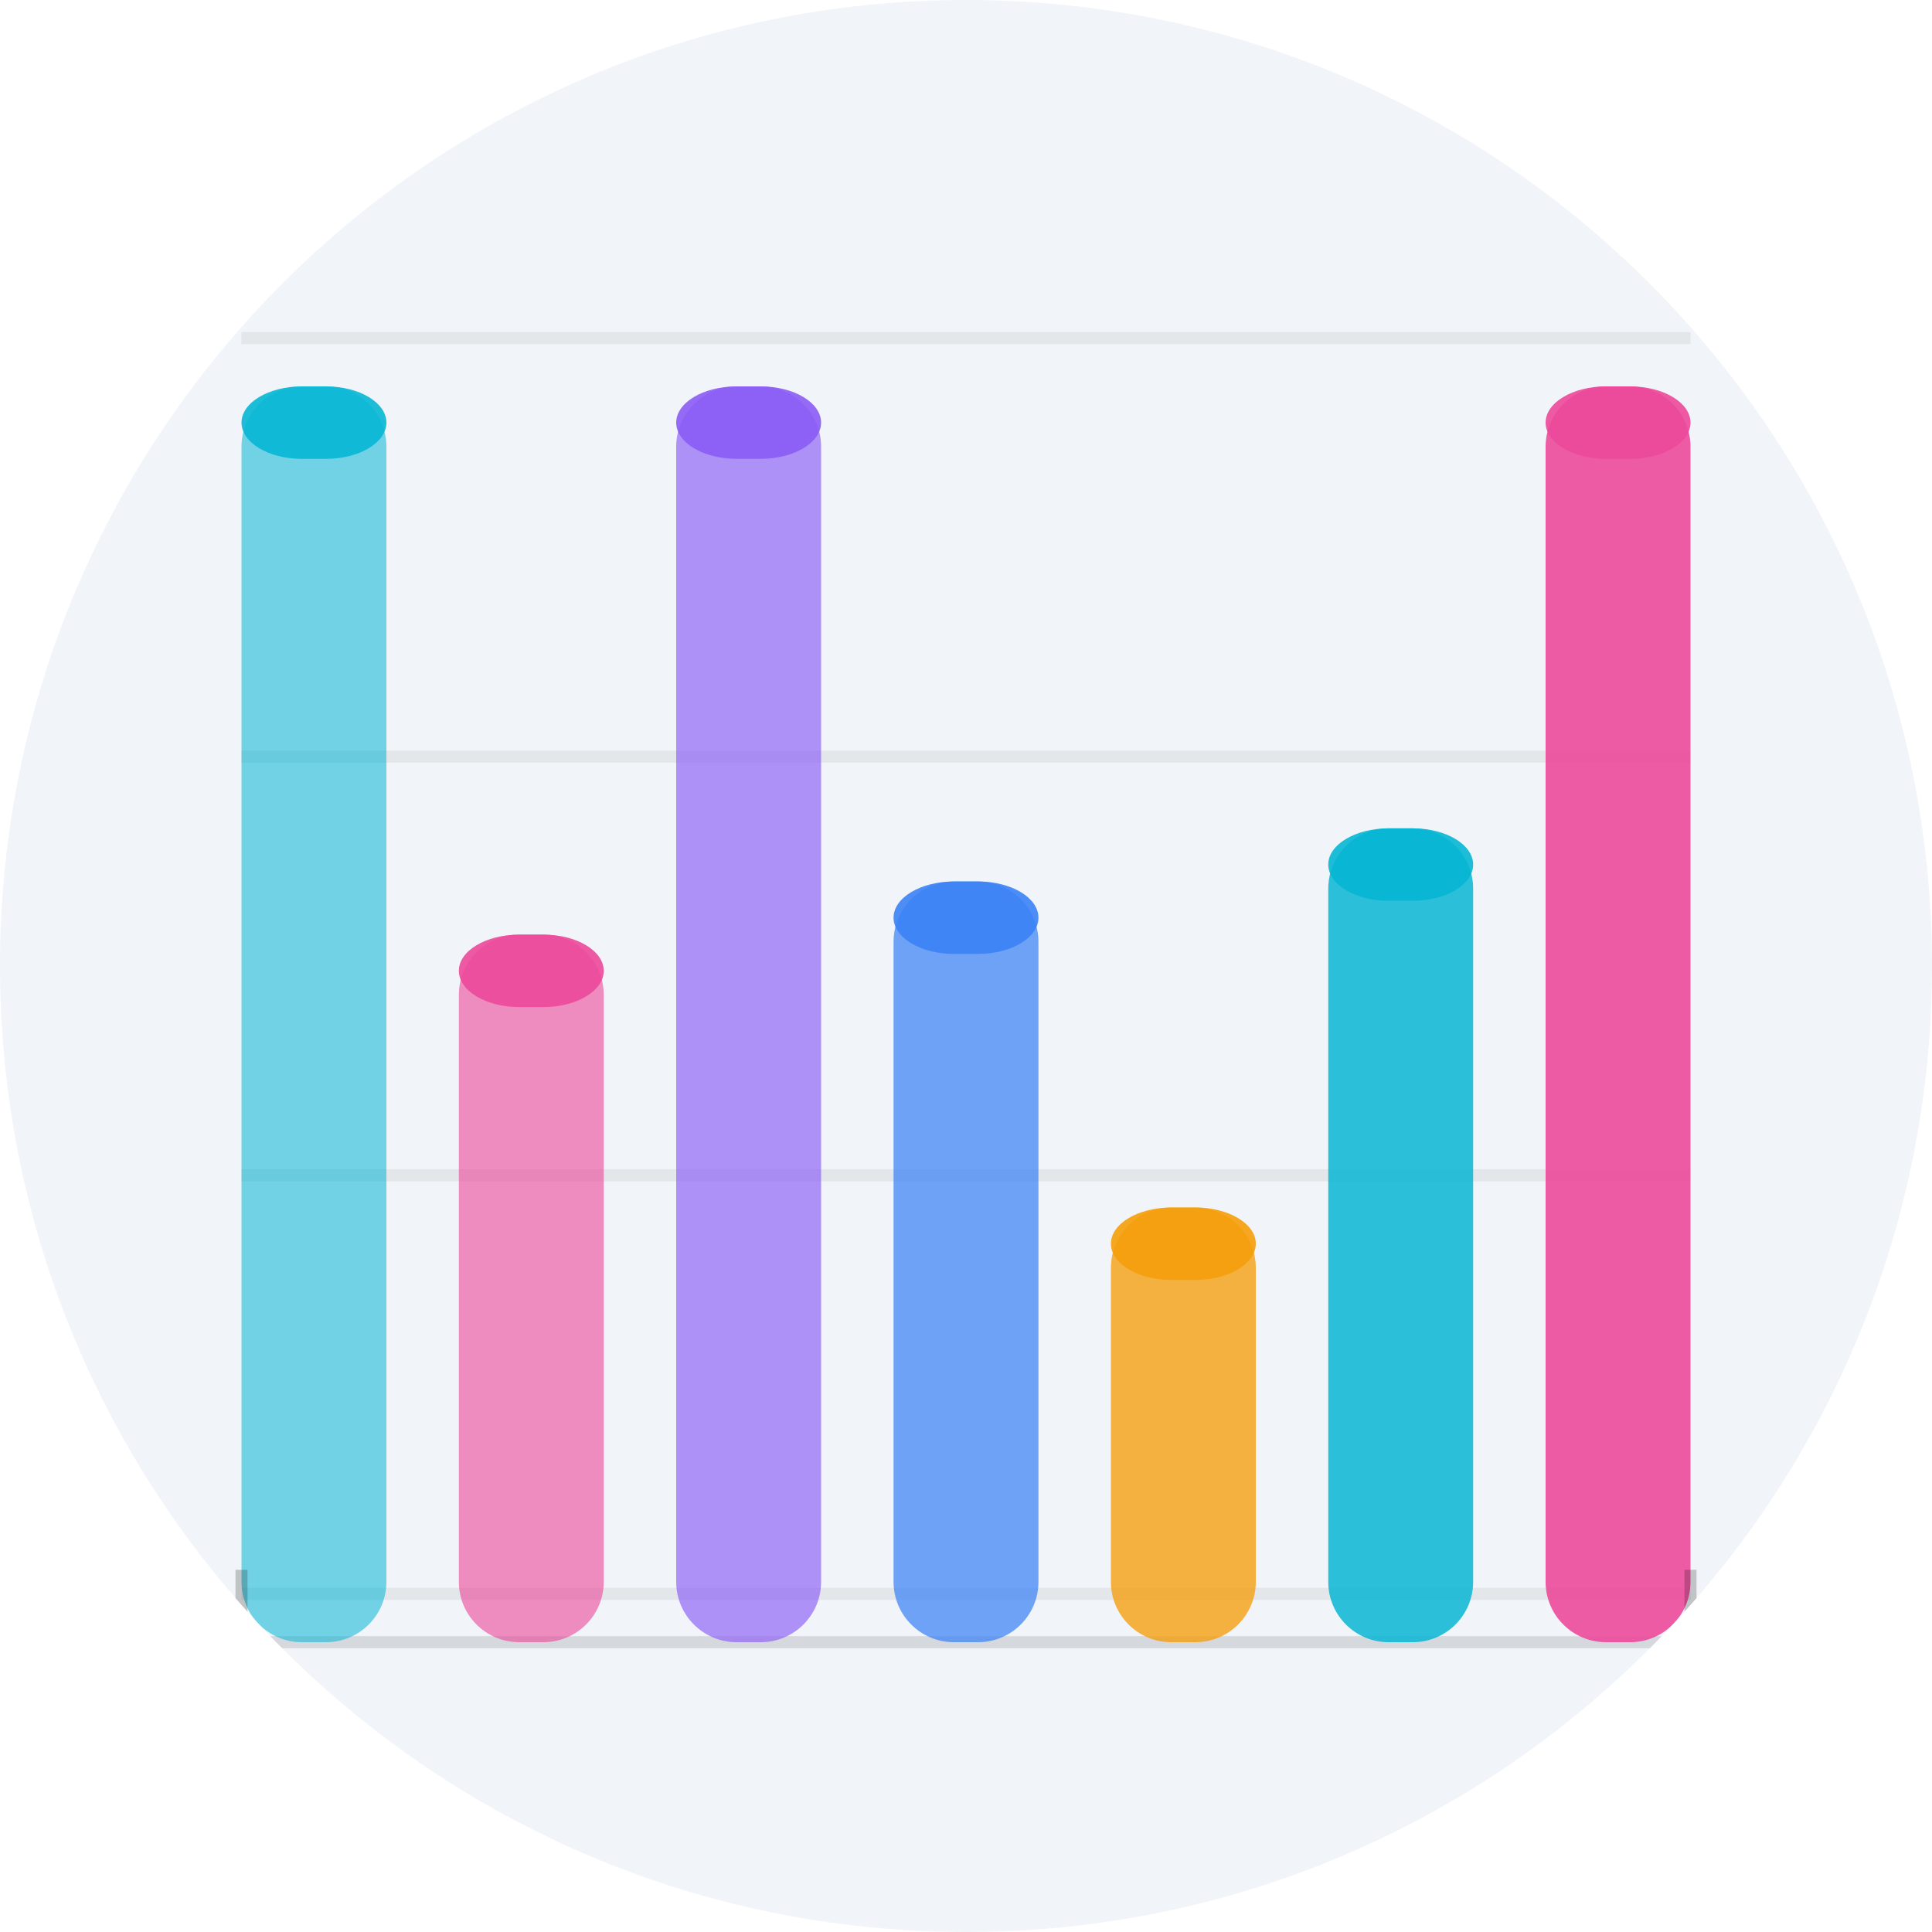
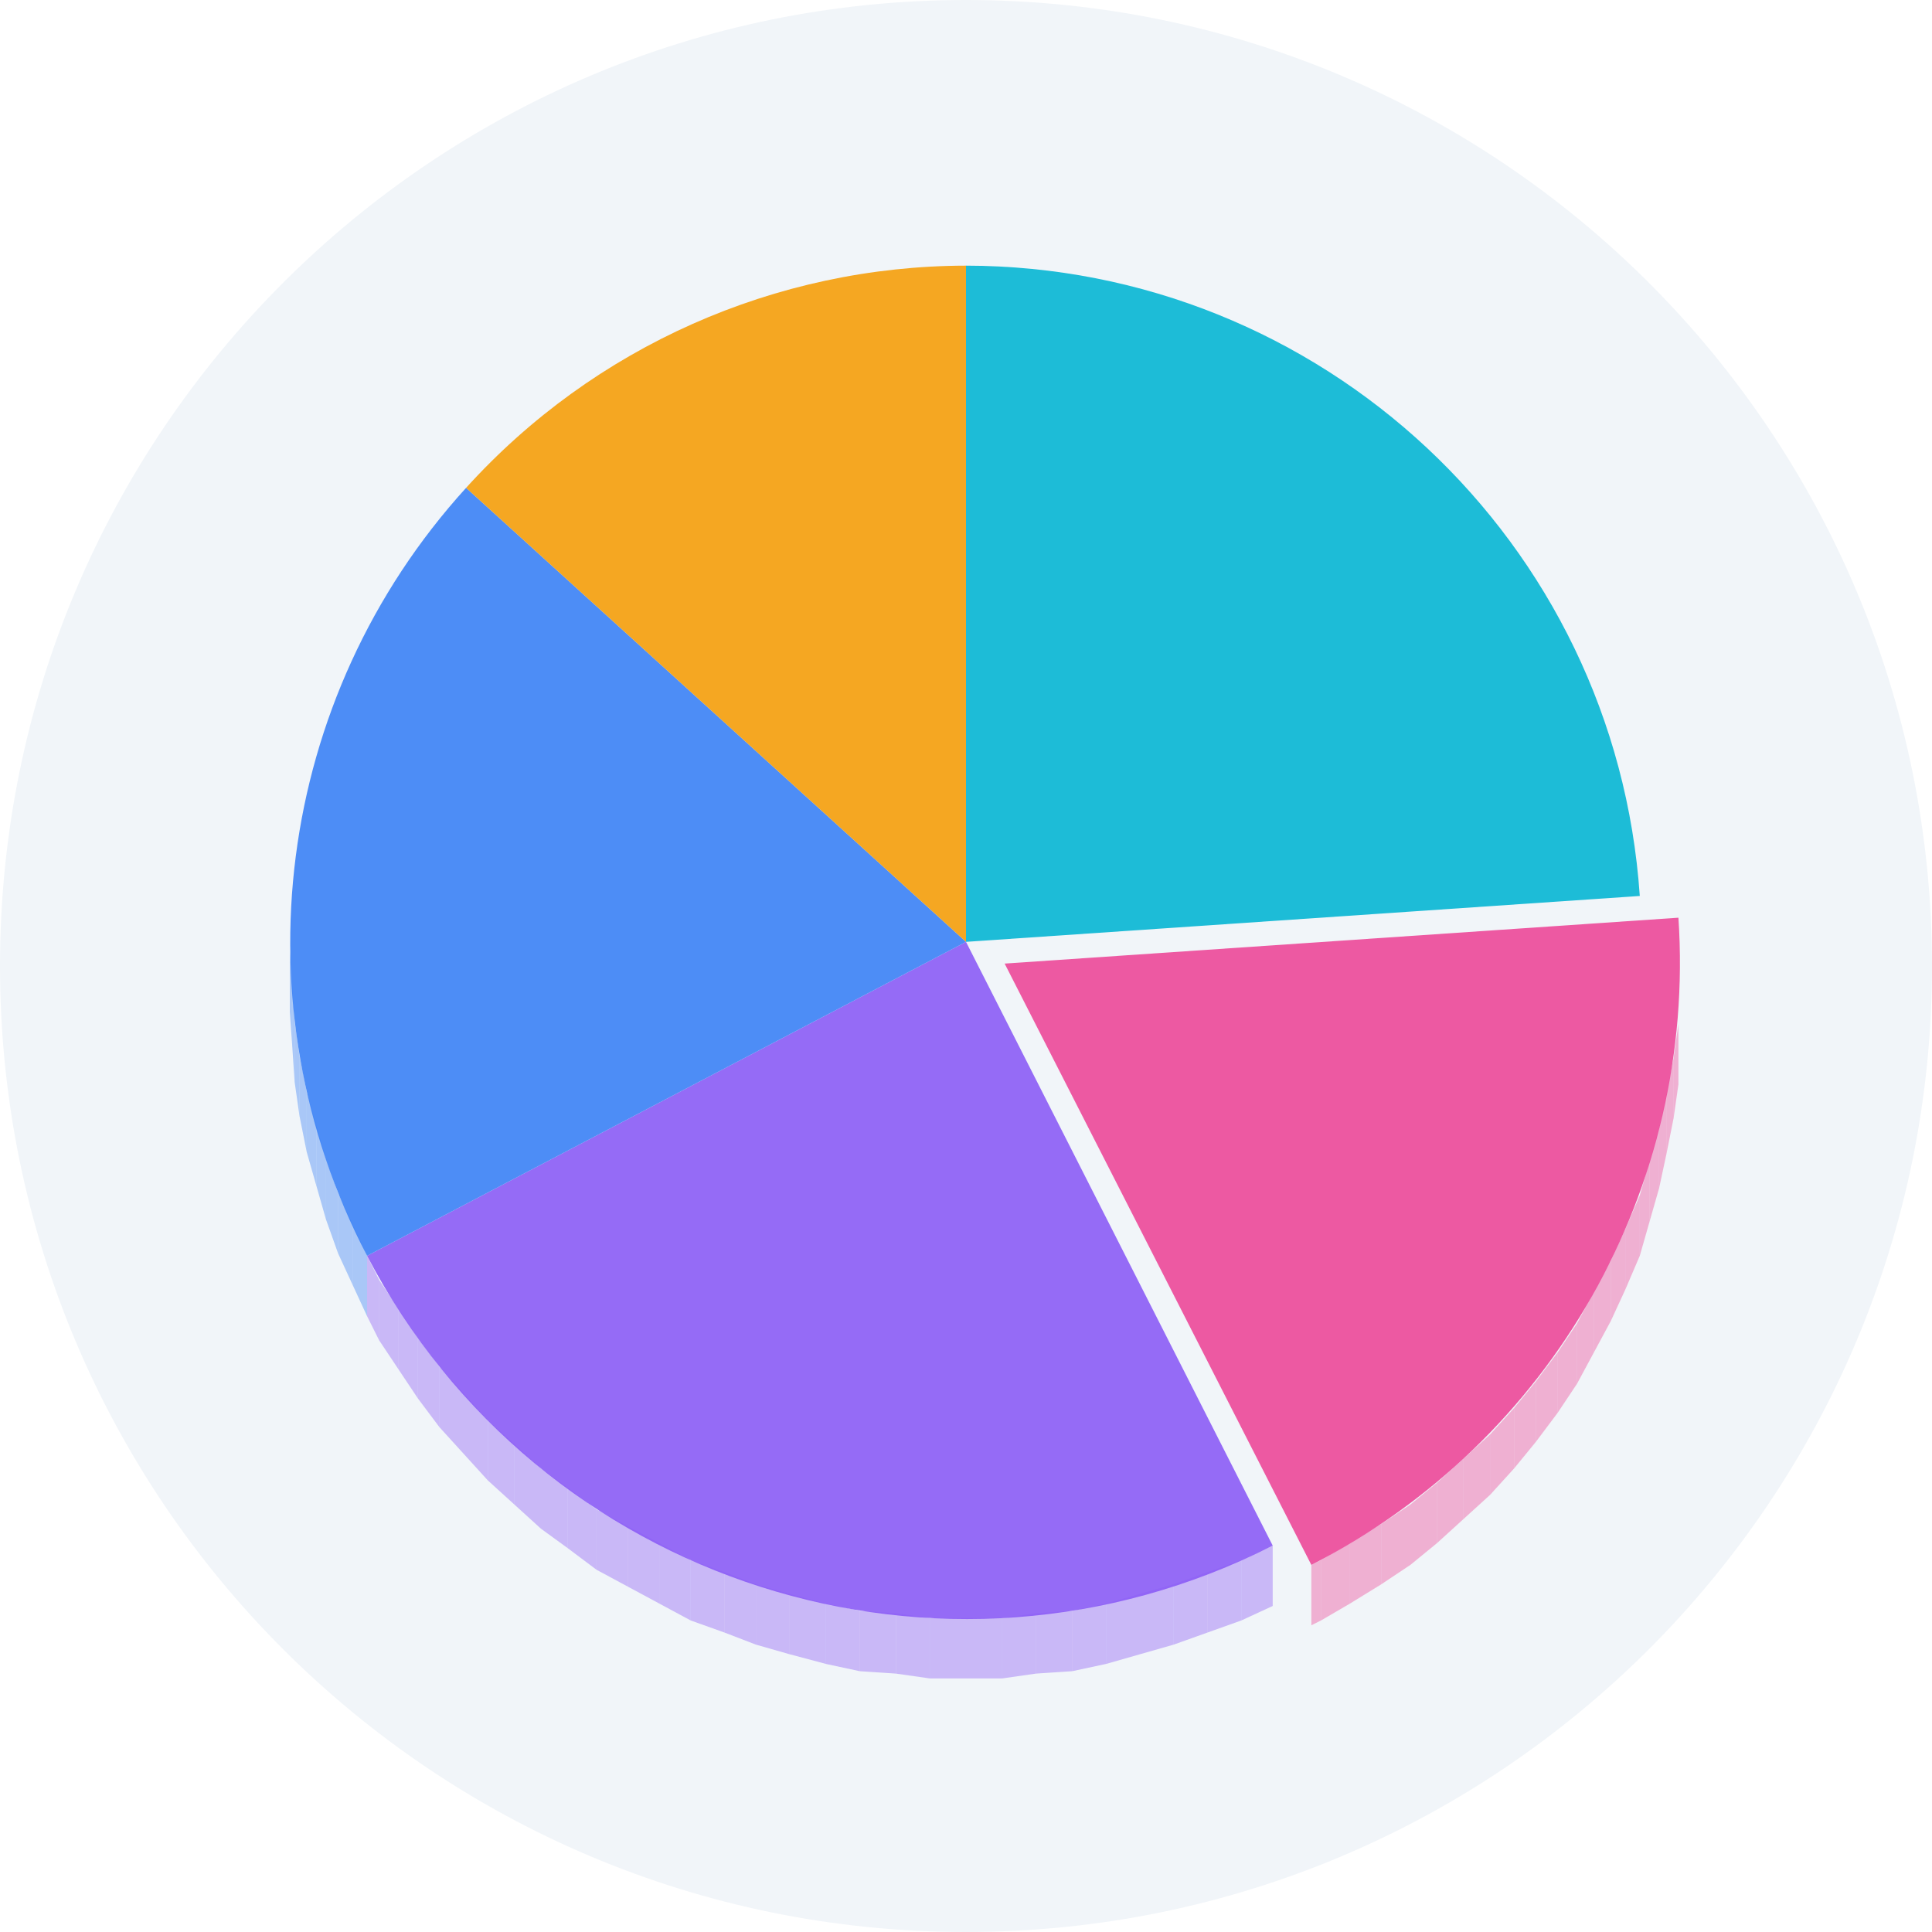
<svg xmlns="http://www.w3.org/2000/svg" viewBox="0 0 80 80" fill="none" width="40" height="40">
  <defs>
    <clipPath id="vc645088871">
      <circle cx="40" cy="40" r="40" />
    </clipPath>
  </defs>
  <g clip-path="url(#vc645088871)">
    <rect width="80" height="80" fill="#f1f5f9" />
-     <line x1="10" y1="14" x2="70" y2="14" stroke="rgba(0,0,0,0.06)" stroke-width="0.5" />
-     <line x1="10" y1="31.333" x2="70" y2="31.333" stroke="rgba(0,0,0,0.06)" stroke-width="0.5" />
-     <line x1="10" y1="48.667" x2="70" y2="48.667" stroke="rgba(0,0,0,0.06)" stroke-width="0.5" />
-     <line x1="10" y1="66" x2="70" y2="66" stroke="rgba(0,0,0,0.06)" stroke-width="0.5" />
-     <line x1="10" y1="68" x2="70" y2="68" stroke="rgba(0,0,0,0.12)" stroke-width="0.5" />
-     <rect x="10.0" y="16.0" width="6.0" height="52.0" rx="2.5" fill="#06b6d4" opacity="0.55" />
-     <rect x="10.0" y="16.0" width="6.0" height="3" rx="2.5" fill="#06b6d4" opacity="0.9" />
-     <rect x="19.0" y="38.7" width="6.0" height="29.3" rx="2.5" fill="#ec4899" opacity="0.61" />
-     <rect x="19.0" y="38.7" width="6.0" height="3" rx="2.5" fill="#ec4899" opacity="0.9" />
-     <rect x="28.0" y="16.0" width="6.0" height="52.0" rx="2.5" fill="#8b5cf6" opacity="0.66" />
-     <rect x="28.0" y="16.0" width="6.0" height="3" rx="2.5" fill="#8b5cf6" opacity="0.9" />
-     <rect x="37.0" y="36.5" width="6.0" height="31.5" rx="2.5" fill="#3b82f6" opacity="0.72" />
-     <rect x="37.0" y="36.5" width="6.0" height="3" rx="2.5" fill="#3b82f6" opacity="0.9" />
-     <rect x="46.0" y="50.0" width="6.0" height="18.0" rx="2.5" fill="#f59e0b" opacity="0.78" />
-     <rect x="46.0" y="50.0" width="6.0" height="3" rx="2.5" fill="#f59e0b" opacity="0.9" />
-     <rect x="55.0" y="34.3" width="6.0" height="33.7" rx="2.5" fill="#06b6d4" opacity="0.84" />
-     <rect x="55.0" y="34.3" width="6.0" height="3" rx="2.5" fill="#06b6d4" opacity="0.9" />
-     <rect x="64.0" y="16.0" width="6.0" height="52.0" rx="2.5" fill="#ec4899" opacity="0.89" />
-     <rect x="64.0" y="16.0" width="6.0" height="3" rx="2.5" fill="#ec4899" opacity="0.9" />
-     <line x1="10" y1="68" x2="10" y2="65" stroke="rgba(0,0,0,0.2)" stroke-width="0.5" />
-     <line x1="70" y1="68" x2="70" y2="65" stroke="rgba(0,0,0,0.2)" stroke-width="0.5" />
+     <polygon points="69.5,40.9 69.5,42.4 69.5,44.9 69.5,43.4" fill="#ec4899" opacity="0.4" />
+     <polygon points="69.5,42.4 69.3,43.8 69.3,46.3 69.5,44.9" fill="#ec4899" opacity="0.4" />
+     <polygon points="69.3,43.8 69.0,45.3 69.0,47.8 69.3,46.3" fill="#ec4899" opacity="0.4" />
+     <polygon points="69.0,45.3 68.7,46.7 68.7,49.2 69.0,47.8" fill="#ec4899" opacity="0.4" />
+     <polygon points="68.7,46.7 68.3,48.1 68.3,50.6 68.7,49.2" fill="#ec4899" opacity="0.4" />
+     <polygon points="68.3,48.1 67.9,49.5 67.9,52.0 68.3,50.6" fill="#ec4899" opacity="0.4" />
+     <polygon points="67.9,49.5 67.3,50.9 67.3,53.4 67.9,52.0" fill="#ec4899" opacity="0.4" />
+     <polygon points="67.3,50.9 66.7,52.2 66.7,54.7 67.3,53.4" fill="#ec4899" opacity="0.4" />
+     <polygon points="66.7,52.2 66.0,53.5 66.0,56.0 66.7,54.7" fill="#ec4899" opacity="0.4" />
+     <polygon points="66.0,53.5 65.3,54.8 65.3,57.3 66.0,56.0" fill="#ec4899" opacity="0.4" />
+     <polygon points="65.3,54.8 64.5,56.0 64.5,58.5 65.3,57.3" fill="#ec4899" opacity="0.4" />
+     <polygon points="64.5,56.0 63.6,57.2 63.6,59.7 64.5,58.5" fill="#ec4899" opacity="0.4" />
+     <polygon points="63.6,57.2 62.7,58.3 62.7,60.8 63.6,59.7" fill="#ec4899" opacity="0.4" />
+     <polygon points="62.7,58.3 61.7,59.4 61.7,61.9 62.7,60.8" fill="#ec4899" opacity="0.4" />
+     <polygon points="61.7,59.4 60.6,60.4 60.6,62.9 61.7,61.9" fill="#ec4899" opacity="0.4" />
+     <polygon points="60.6,60.4 59.5,61.4 59.5,63.9 60.6,62.9" fill="#ec4899" opacity="0.4" />
+     <polygon points="59.5,61.4 58.4,62.3 58.4,64.8 59.5,63.9" fill="#ec4899" opacity="0.4" />
+     <polygon points="58.4,62.3 57.2,63.1 57.2,65.6 58.4,64.8" fill="#ec4899" opacity="0.4" />
+     <polygon points="57.2,63.1 55.9,63.9 55.9,66.4 57.2,65.6" fill="#ec4899" opacity="0.4" />
+     <polygon points="55.9,63.9 54.7,64.6 54.7,67.1 55.9,66.4" fill="#ec4899" opacity="0.4" />
+     <polygon points="54.7,64.6 54.3,64.8 54.3,67.3 54.7,67.1" fill="#ec4899" opacity="0.4" />
+     <polygon points="52.7,64.0 51.4,64.6 51.4,67.1 52.7,66.5" fill="#8b5cf6" opacity="0.4" />
+     <polygon points="51.4,64.6 50.0,65.1 50.0,67.6 51.4,67.1" fill="#8b5cf6" opacity="0.4" />
+     <polygon points="50.0,65.1 48.6,65.6 48.6,68.1 50.0,67.6" fill="#8b5cf6" opacity="0.4" />
+     <polygon points="48.6,65.6 47.2,66.0 47.2,68.5 48.6,68.1" fill="#8b5cf6" opacity="0.4" />
+     <polygon points="47.2,66.0 45.8,66.4 45.8,68.9 47.2,68.5" fill="#8b5cf6" opacity="0.4" />
+     <polygon points="45.8,66.4 44.4,66.7 44.4,69.2 45.8,68.9" fill="#8b5cf6" opacity="0.4" />
+     <polygon points="44.4,66.7 42.9,66.8 42.9,69.3 44.4,69.2" fill="#8b5cf6" opacity="0.4" />
+     <polygon points="42.9,66.8 41.5,67.0 41.5,69.5 42.9,69.3" fill="#8b5cf6" opacity="0.4" />
+     <polygon points="41.5,67.0 40.0,67.0 40.0,69.5 41.5,69.5" fill="#8b5cf6" opacity="0.4" />
+     <polygon points="40.0,67.0 38.5,67.0 38.5,69.5 40.0,69.5" fill="#8b5cf6" opacity="0.4" />
+     <polygon points="38.5,67.0 37.1,66.8 37.1,69.3 38.5,69.5" fill="#8b5cf6" opacity="0.4" />
+     <polygon points="37.1,66.8 35.6,66.7 35.6,69.2 37.1,69.3" fill="#8b5cf6" opacity="0.4" />
+     <polygon points="35.6,66.7 34.2,66.4 34.2,68.9 35.6,69.2" fill="#8b5cf6" opacity="0.4" />
+     <polygon points="34.2,66.4 32.7,66.0 32.7,68.5 34.2,68.9" fill="#8b5cf6" opacity="0.4" />
+     <polygon points="32.7,66.0 31.3,65.6 31.3,68.1 32.7,68.5" fill="#8b5cf6" opacity="0.4" />
+     <polygon points="31.3,65.6 30.0,65.1 30.0,67.6 31.3,68.1" fill="#8b5cf6" opacity="0.4" />
+     <polygon points="30.0,65.1 28.6,64.6 28.6,67.1 30.0,67.6" fill="#8b5cf6" opacity="0.4" />
+     <polygon points="28.6,64.6 27.3,63.9 27.3,66.4 28.6,67.1" fill="#8b5cf6" opacity="0.4" />
+     <polygon points="27.3,63.9 26.0,63.2 26.0,65.7 27.3,66.4" fill="#8b5cf6" opacity="0.4" />
+     <polygon points="26.0,63.2 24.7,62.5 24.7,65.0 26.0,65.7" fill="#8b5cf6" opacity="0.4" />
+     <polygon points="24.7,62.5 23.5,61.6 23.5,64.1 24.7,65.0" fill="#8b5cf6" opacity="0.4" />
+     <polygon points="23.5,61.6 22.4,60.8 22.4,63.3 23.5,64.1" fill="#8b5cf6" opacity="0.4" />
+     <polygon points="22.4,60.8 21.3,59.8 21.3,62.3 22.4,63.3" fill="#8b5cf6" opacity="0.4" />
+     <polygon points="21.3,59.8 20.2,58.8 20.2,61.3 21.3,62.3" fill="#8b5cf6" opacity="0.4" />
+     <polygon points="20.2,58.8 19.2,57.7 19.2,60.2 20.2,61.3" fill="#8b5cf6" opacity="0.4" />
+     <polygon points="19.2,57.7 18.2,56.6 18.2,59.1 19.2,60.2" fill="#8b5cf6" opacity="0.4" />
+     <polygon points="18.2,56.6 17.3,55.4 17.3,57.9 18.2,59.1" fill="#8b5cf6" opacity="0.4" />
+     <polygon points="17.3,55.4 16.5,54.2 16.5,56.7 17.3,57.9" fill="#8b5cf6" opacity="0.4" />
+     <polygon points="16.5,54.2 15.7,53.0 15.7,55.5 16.5,56.7" fill="#8b5cf6" opacity="0.4" />
+     <polygon points="15.7,53.0 15.2,52.0 15.2,54.5 15.7,55.5" fill="#8b5cf6" opacity="0.4" />
+     <polygon points="15.2,52.0 14.6,50.7 14.6,53.2 15.2,54.5" fill="#3b82f6" opacity="0.4" />
+     <polygon points="14.6,50.7 14.0,49.4 14.0,51.9 14.6,53.2" fill="#3b82f6" opacity="0.4" />
+     <polygon points="14.0,49.4 13.5,48.0 13.5,50.5 14.0,51.9" fill="#3b82f6" opacity="0.4" />
+     <polygon points="13.5,48.0 13.1,46.6 13.1,49.1 13.5,50.5" fill="#3b82f6" opacity="0.4" />
+     <polygon points="13.1,46.6 12.7,45.2 12.7,47.7 13.1,49.1" fill="#3b82f6" opacity="0.4" />
+     <polygon points="12.7,45.2 12.4,43.7 12.4,46.2 12.7,47.7" fill="#3b82f6" opacity="0.4" />
+     <polygon points="12.4,43.7 12.2,42.3 12.2,44.8 12.4,46.2" fill="#3b82f6" opacity="0.4" />
+     <polygon points="12.2,42.3 12.1,40.8 12.1,43.3 12.2,44.8" fill="#3b82f6" opacity="0.4" />
+     <polygon points="12.1,40.8 12.0,39.4 12.0,41.9 12.1,43.3" fill="#3b82f6" opacity="0.4" />
+     <path d="M40,39 L40.0,11.0 A28,28 0 0 1 67.9,37.1 Z" fill="#06b6d4" opacity="0.9" />
+     <path d="M41.6,39.9 L69.5,38.0 A28,28 0 0 1 54.3,64.8 Z" fill="#ec4899" opacity="0.9" />
+     <path d="M40,39 L52.7,64.0 A28,28 0 0 1 15.2,52.0 Z" fill="#8b5cf6" opacity="0.9" />
+     <path d="M40,39 L15.2,52.0 A28,28 0 0 1 19.3,20.2 Z" fill="#3b82f6" opacity="0.9" />
+     <path d="M40,39 L19.3,20.2 A28,28 0 0 1 40.0,11.0 Z" fill="#f59e0b" opacity="0.9" />
  </g>
</svg>
